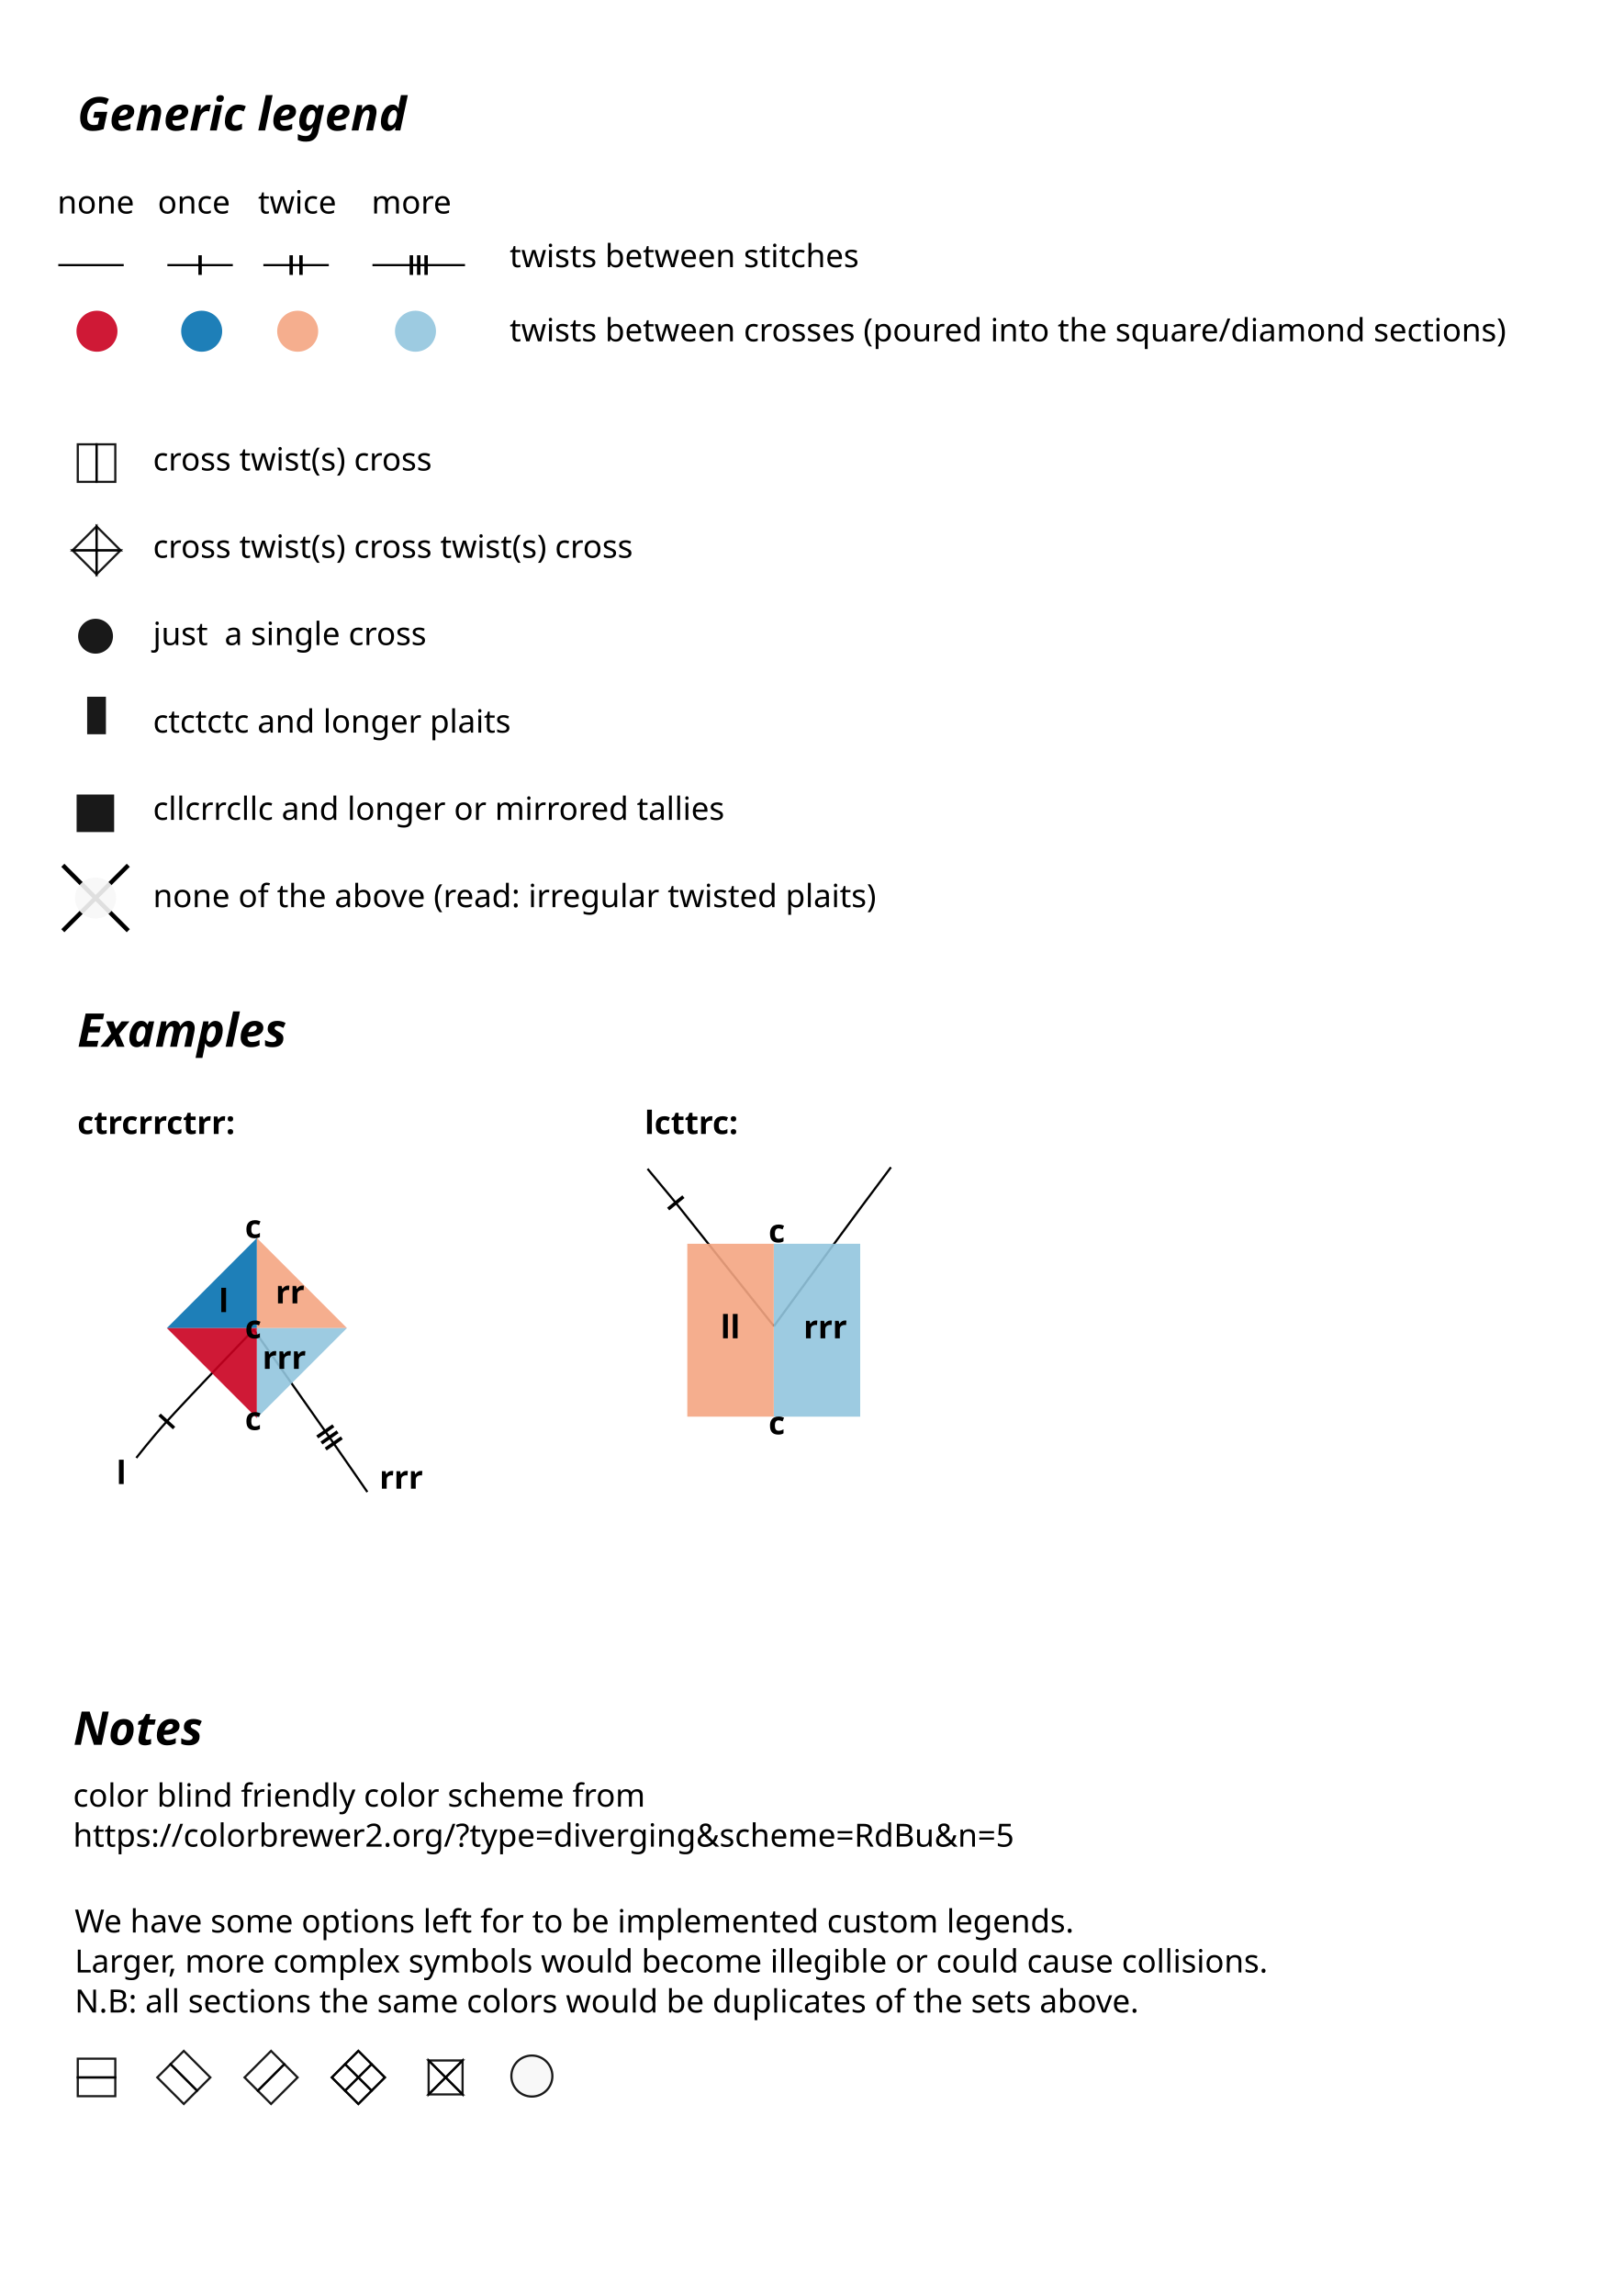
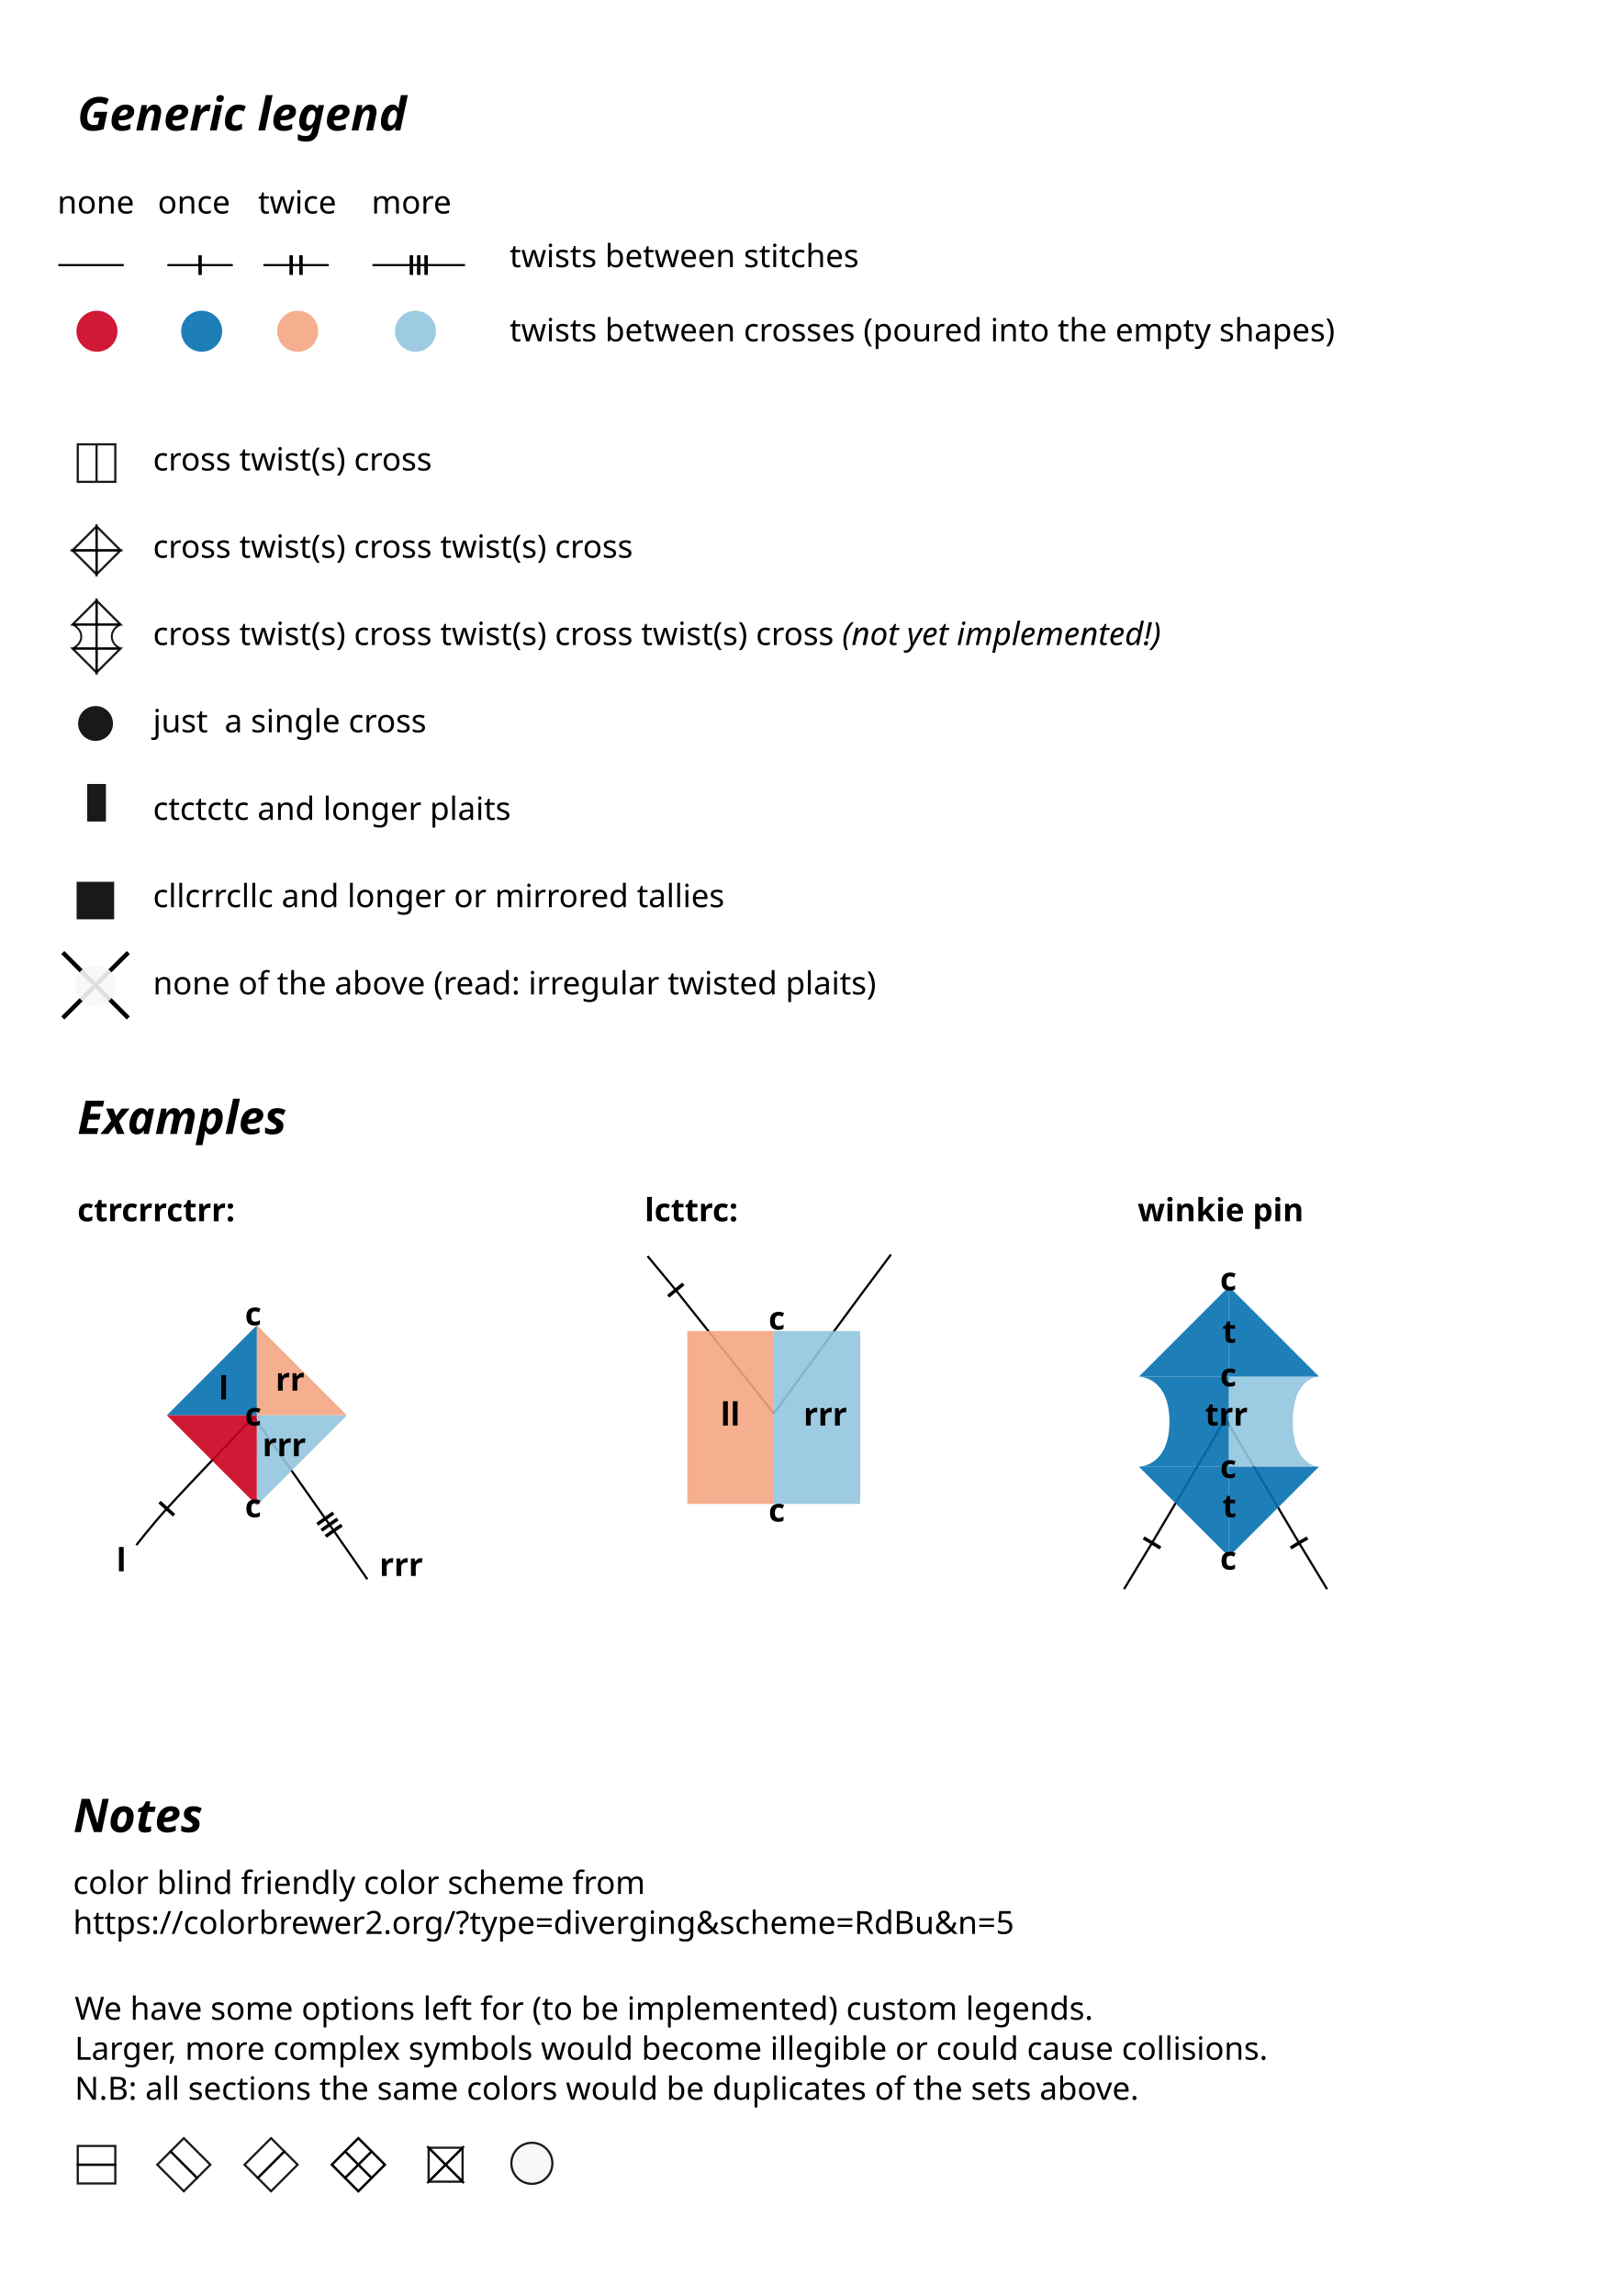
<svg xmlns="http://www.w3.org/2000/svg" id="svg2" version="1.1" width="744" height="1052">
+   <path class="link" d="m 608.29,728.45 -12.841,-21.202 -34.227,-57.789" style="fill:none;stroke:#000000;stroke-width:1;stroke-miterlimit:4;stroke-dasharray:none;marker-mid:url(#twist-1-5)" id="path1103" />
+   <path class="link" d="m 515.219,728.45 12.841,-21.202 34.227,-57.789" style="fill:none;stroke:#000000;stroke-width:1;stroke-miterlimit:4;stroke-dasharray:none;marker-mid:url(#twist-1-5)" id="path1101" />
  <path class="node" d="m 101.844,151.829 a 9.4,9.4 0 0 1 -9.4,9.4 9.4,9.4 0 0 1 -9.4,-9.4 9.4,9.4 0 0 1 9.4,-9.4 9.4,9.4 0 0 1 9.4,9.4 z" style="opacity:0.9;fill:#0571b0;fill-opacity:1;stroke:none;stroke-width:2" id="path1147">
    </path>
-   <path class="link" d="m 62.497,668.283 c 0,0 6.953,-9.008 13.961,-16.721 10.862,-11.954 39.829,-42.104 39.829,-42.104" style="fill:none;stroke:#000000;stroke-width:1;stroke-miterlimit:4;stroke-dasharray:none;marker-mid:url(#twist-1-5)" id="path984" />
-   <path class="link" d="m 168.376,683.912 c 0,0 -9.035,-13.14 -17.333,-25.026 C 141.999,645.93 116.287,609.459 116.287,609.459" style="fill:none;stroke:#000000;stroke-width:1;stroke-miterlimit:4;stroke-dasharray:none;marker-mid:url(#twist-3-0-8)" id="path986" />
-   <path class="link" d="m 296.814,535.774 12.95,15.6 44.972,56.524" style="fill:none;stroke:#000000;stroke-width:1;stroke-miterlimit:4;stroke-dasharray:none;marker-mid:url(#twist-1-5)" id="path974" />
-   <path class="link" d="m 408.376,535.063 c -18.144,24.084 -35.843,48.496 -53.64,72.835" id="path976" style="fill:none;stroke:#000000;stroke-width:1;stroke-miterlimit:4;stroke-dasharray:none;marker-mid:url(#twist-3-0-8)" />
-   <g class="node" transform="matrix(2,0,0,2,43.71917,372.8033)" id="g7077-5">
+   <path class="link" d="m 62.497,708.283 c 0,0 6.953,-9.008 13.961,-16.721 10.862,-11.954 39.829,-42.104 39.829,-42.104" style="fill:none;stroke:#000000;stroke-width:1;stroke-miterlimit:4;stroke-dasharray:none;marker-mid:url(#twist-1-5)" id="path984" />
+   <path class="link" d="m 168.376,723.912 c 0,0 -9.035,-13.14 -17.333,-25.026 C 141.999,685.93 116.287,649.459 116.287,649.459" style="fill:none;stroke:#000000;stroke-width:1;stroke-miterlimit:4;stroke-dasharray:none;marker-mid:url(#twist-3-0-8)" id="path986" />
+   <path class="link" d="m 296.814,575.774 12.95,15.6 44.972,56.524" style="fill:none;stroke:#000000;stroke-width:1;stroke-miterlimit:4;stroke-dasharray:none;marker-mid:url(#twist-1-5)" id="path974" />
+   <path class="link" d="m 408.376,575.063 c -18.144,24.084 -35.843,48.496 -53.64,72.835" id="path976" style="fill:none;stroke:#000000;stroke-width:1;stroke-miterlimit:4;stroke-dasharray:none;marker-mid:url(#twist-3-0-8)" />
+   <g class="node" transform="matrix(2,0,0,2,43.71917,412.8033)" id="g7077-5">
    <path d="M -4.3,-4.3 H 4.3 V 4.3 H -4.3 Z" style="opacity:0.9;fill:#000000;stroke:none" id="path7075-6" />
  </g>
  <defs id="defs842">
    <rect x="360.815" y="426.521" width="79.3" height="39.65" id="rect1094" />
    <marker id="twist-1-5" viewBox="-2 -2 4 4" markerWidth="9" markerHeight="9" orient="auto" markerUnits="userSpaceOnUse">
      <path d="M 0,2 V -2" fill="#000000" stroke="#000000" stroke-width="0.7px" id="path4491" />
    </marker>
    <marker id="twist-2-3" viewBox="-2 -2 4 4" markerWidth="9" markerHeight="9" orient="auto" markerUnits="userSpaceOnUse">
      <path d="M -1,2 V -2 M 1,2 V -2" fill="#000000" stroke="#000000" stroke-width="0.7px" id="path4494" />
    </marker>
    <marker id="twist-3-0-8" viewBox="-2 -2 4 4" markerWidth="9" markerHeight="9" orient="auto" markerUnits="userSpaceOnUse">
      <path d="m -1.5,2 v -4 m 3,4 V -2 M 0,2 v -4" fill="#000000" stroke="#000000" stroke-width="0.7px" id="path4497-4" />
    </marker>
  </defs>
  <text xml:space="preserve" style="font-size:14.667px;line-height:1.25;font-family:sans-serif" x="26.289" y="97.878" id="text2181">
    <tspan id="tspan2179" x="26.289" y="97.878">none</tspan>
  </text>
  <text xml:space="preserve" style="font-size:14.667px;line-height:1.25;font-family:sans-serif" x="72.289" y="97.878" id="text2185">
    <tspan id="tspan2183" x="72.289" y="97.878">once</tspan>
  </text>
  <text xml:space="preserve" style="font-size:14.667px;line-height:1.25;font-family:sans-serif" x="118.289" y="97.878" id="text2189">
    <tspan id="tspan2187" x="118.289" y="97.878">twice</tspan>
  </text>
  <text xml:space="preserve" style="font-size:14.667px;line-height:1.25;font-family:sans-serif" x="170.289" y="97.878" id="text2193">
    <tspan id="tspan2191" x="170.289" y="97.878">more</tspan>
  </text>
  <text xml:space="preserve" id="text1092" style="font-size:14.667px;line-height:1.25;font-family:sans-serif;white-space:pre;shape-inside:url(#rect1094);" transform="translate(1.244594,-192.2898)" />
  <g class="node" transform="matrix(2,0,0,2,44.25125,252.2722)" id="g6342" style="fill:none;stroke:#000000;stroke-width:0.5;stroke-miterlimit:4;stroke-dasharray:none">
    <path d="M -5.5,0 0,-5.5 V 0 Z" style="opacity:0.9;fill:none;stroke:#000000;stroke-width:0.5;stroke-miterlimit:4;stroke-dasharray:none" id="path6334" />
    <path d="M 5.5,0 0,-5.5 V 0 Z" style="opacity:0.9;fill:none;stroke:#000000;stroke-width:0.5;stroke-miterlimit:4;stroke-dasharray:none" id="path6336" />
    <path d="M -5.5,0 0,5.5 V 0 Z" style="opacity:0.9;fill:none;stroke:#000000;stroke-width:0.5;stroke-miterlimit:4;stroke-dasharray:none" id="path6338" />
    <path d="M 5.5,0 0,5.5 V 0 Z" style="opacity:0.9;fill:none;stroke:#000000;stroke-width:0.5;stroke-miterlimit:4;stroke-dasharray:none" id="path6340" />
  </g>
  <text xml:space="preserve" style="font-size:14.667px;line-height:1.25;font-family:sans-serif" x="70.127" y="215.678" id="text6346">
    <tspan id="tspan6344" x="70.127" y="215.678">cross twist(s) cross</tspan>
  </text>
-   <text xml:space="preserve" style="font-size:14.667px;line-height:1.25;font-family:sans-serif" x="70.127" y="335.826" id="text6372">
-     <tspan id="tspan6370" x="70.127" y="335.826">ctctctc and longer plaits</tspan>
+   <text xml:space="preserve" style="font-size:14.667px;line-height:1.25;font-family:sans-serif" x="70.127" y="375.826" id="text6372">
+     <tspan id="tspan6370" x="70.127" y="375.826">ctctctc and longer plaits</tspan>
  </text>
  <path class="link" d="m 213.143,121.523 h -21.213 -21.213" style="fill:none;stroke:#000000;stroke-width:1;stroke-miterlimit:4;stroke-dasharray:none;marker-mid:url(#twist-3-0-8)" id="path4534-4" />
  <path class="link" d="m 150.716,121.523 h -15 -15" style="fill:none;stroke:#000000;stroke-width:1;stroke-miterlimit:4;stroke-dasharray:none;marker-mid:url(#twist-2-3)" id="path6580" />
  <path class="link" d="m 76.716,121.523 h 15 15" style="fill:none;stroke:#000000;stroke-width:1;stroke-miterlimit:4;stroke-dasharray:none;marker-mid:url(#twist-1-5)" id="path6582" />
  <path class="link" d="m 56.716,121.523 h -30" style="fill:none;stroke:#000000;stroke-width:1;stroke-miterlimit:4;stroke-dasharray:none" id="path6584" />
  <g class="node" transform="matrix(-2,0,0,2,44.25125,212.2722)" id="g8519" style="fill:none;stroke:#000000;stroke-width:0.5;stroke-miterlimit:4;stroke-dasharray:none">
-     <path d="M -4.3,-4.3 H 0 v 8.6 h -4.3 z" style="opacity:0.9;fill:none;stroke:#000000;stroke-width:0.5;stroke-miterlimit:4;stroke-dasharray:none" id="path8515" />
-     <path d="M 0,-4.3 H 4.3 V 4.3 H 0 Z" style="opacity:0.9;fill:none;fill-opacity:1;stroke:#000000;stroke-width:0.5;stroke-miterlimit:4;stroke-dasharray:none" id="path8517" />
+     <g id="g1864">
+       <path id="path8517" style="opacity:0.9;fill:none;fill-opacity:1;stroke:#000000;stroke-width:0.5;stroke-miterlimit:4;stroke-dasharray:none" d="M 0,-4.3 H 4.3 V 4.3 H 0 Z m -4.3,0 H 0 v 8.6 h -4.3 z" />
+     </g>
  </g>
  <text xml:space="preserve" style="font-size:14.667px;line-height:1.25;font-family:sans-serif" x="233.599" y="156.462" id="text8523">
-     <tspan id="tspan8521" x="233.599" y="156.462">twists between crosses (poured into the square/diamond sections)</tspan>
-   </text>
-   <path class="link" d="m 28.799,396.634 15,15" style="fill:none;stroke:#000000;stroke-width:2px" id="path8525" />
-   <path class="link" d="m 58.799,396.634 -15,15" style="fill:none;stroke:#000000;stroke-width:2px" id="path8531" />
-   <path class="link" d="m 28.799,426.634 15,-15" style="fill:none;stroke:#000000;stroke-width:2px" id="path8533" />
-   <path class="link" d="m 58.799,426.634 -15,-15" style="fill:none;stroke:#000000;stroke-width:2px" id="path8535" />
-   <path class="node" d="m 53.199,411.634 a 9.4,9.4 0 0 1 -9.4,9.4 9.4,9.4 0 0 1 -9.4,-9.4 9.4,9.4 0 0 1 9.4,-9.4 9.4,9.4 0 0 1 9.4,9.4 z" style="opacity:0.9;fill:#f7f7f7;stroke:none;stroke-width:2" id="path8529">
-     </path>
-   <text xml:space="preserve" style="font-size:14.667px;line-height:1.25;font-family:sans-serif" x="70.127" y="415.826" id="text8539">
-     <tspan id="tspan8537" x="70.127" y="415.826">none of the above (read: irregular twisted plaits)</tspan>
-   </text>
-   <text xml:space="preserve" style="font-size:14.667px;line-height:1.25;font-family:sans-serif" x="70.127" y="375.826" id="text1077">
-     <tspan id="tspan1075" x="70.127" y="375.826">cllcrrcllc and longer or mirrored tallies</tspan>
-   </text>
-   <path d="m 39.951,319.372 h 8.6 v 17.2 h -8.6 z" style="opacity:0.9;fill:#000000;stroke:none;stroke-width:2" id="path1097" />
+     <tspan id="tspan8521" x="233.599" y="156.462">twists between crosses (poured into the empty shapes)</tspan>
+   </text>
+   <path class="link" d="m 28.799,436.634 15,15" style="fill:none;stroke:#000000;stroke-width:2px" id="path8525" />
+   <path class="link" d="m 58.799,436.634 -15,15" style="fill:none;stroke:#000000;stroke-width:2px" id="path8531" />
+   <path class="link" d="m 28.799,466.634 15,-15" style="fill:none;stroke:#000000;stroke-width:2px" id="path8533" />
+   <path class="link" d="m 58.799,466.634 -15,-15" style="fill:none;stroke:#000000;stroke-width:2px" id="path8535" />
+   <path class="node" d="m 53.199,451.634 a 9.4,9.4 0 0 1 -9.4,9.4 9.4,9.4 0 0 1 -9.4,-9.4 9.4,9.4 0 0 1 9.4,-9.4 9.4,9.4 0 0 1 9.4,9.4 z" style="opacity:0.9;fill:#f7f7f7;stroke:none;stroke-width:2" id="path8529">
+     </path>
+   <text xml:space="preserve" style="font-size:14.667px;line-height:1.25;font-family:sans-serif" x="70.127" y="455.826" id="text8539">
+     <tspan id="tspan8537" x="70.127" y="455.826">none of the above (read: irregular twisted plaits)</tspan>
+   </text>
+   <text xml:space="preserve" style="font-size:14.667px;line-height:1.25;font-family:sans-serif" x="70.127" y="415.826" id="text1077">
+     <tspan id="tspan1075" x="70.127" y="415.826">cllcrrcllc and longer or mirrored tallies</tspan>
+   </text>
+   <path d="m 39.951,359.372 h 8.6 v 17.2 h -8.6 z" style="opacity:0.9;fill:#000000;stroke:none;stroke-width:2" id="path1097" />
  <path class="node" d="m 53.844,151.829 a 9.4,9.4 0 0 1 -9.4,9.4 9.4,9.4 0 0 1 -9.4,-9.4 9.4,9.4 0 0 1 9.4,-9.4 9.4,9.4 0 0 1 9.4,9.4 z" style="opacity:0.9;fill:#ca0020;fill-opacity:1;stroke:none;stroke-width:2" id="path1135">
    </path>
  <path class="node" d="m 145.844,151.829 a 9.4,9.4 0 0 1 -9.4,9.4 9.4,9.4 0 0 1 -9.4,-9.4 9.4,9.4 0 0 1 9.4,-9.4 9.4,9.4 0 0 1 9.4,9.4 z" style="opacity:0.9;fill:#f4a582;fill-opacity:1;stroke:none;stroke-width:2" id="path1139">
    </path>
  <path class="node" d="m 199.844,151.829 a 9.4,9.4 0 0 1 -9.4,9.4 9.4,9.4 0 0 1 -9.4,-9.4 9.4,9.4 0 0 1 9.4,-9.4 9.4,9.4 0 0 1 9.4,9.4 z" style="opacity:0.9;fill:#92c5de;fill-opacity:1;stroke:none;stroke-width:2" id="path1143">
    </path>
-   <text xml:space="preserve" style="font-size:14.667px;line-height:1.25;font-family:sans-serif" x="33.488" y="828.15" id="text1151">
-     <tspan id="tspan1149" x="33.488" y="828.15">color blind friendly color scheme from</tspan>
-     <tspan x="33.488" y="846.484" id="tspan1153">https://colorbrewer2.org/?type=diverging&amp;scheme=RdBu&amp;n=5</tspan>
-   </text>
-   <g class="node" transform="matrix(7.506168,0,0,7.506168,117.7512,608.7722)" id="g942">
+   <text xml:space="preserve" style="font-size:14.667px;line-height:1.25;font-family:sans-serif" x="33.488" y="868.15" id="text1151">
+     <tspan id="tspan1149" x="33.488" y="868.15">color blind friendly color scheme from</tspan>
+     <tspan x="33.488" y="886.484" id="tspan1153">https://colorbrewer2.org/?type=diverging&amp;scheme=RdBu&amp;n=5</tspan>
+   </text>
+   <g class="node" transform="matrix(7.506168,0,0,7.506168,117.7512,648.7722)" id="g942">
    <path d="M -5.5,0 0,-5.5 V 0 Z" style="opacity:0.9;fill:#0571b0;stroke:none" id="path934" />
    <path d="M 5.5,0 0,-5.5 V 0 Z" style="opacity:0.9;fill:#f4a582;stroke:none" id="path936" />
    <path d="M -5.5,0 0,5.5 V 0 Z" style="opacity:0.9;fill:#ca0020;stroke:none" id="path938" />
    <path d="M 5.5,0 0,5.5 V 0 Z" style="opacity:0.9;fill:#92c5de;stroke:none" id="path940" />
  </g>
-   <text xml:space="preserve" style="font-style:normal;font-variant:normal;font-weight:bold;font-stretch:normal;font-size:14.667px;line-height:1.25;font-family:sans-serif;-inkscape-font-specification:'sans-serif Bold'" x="112.291" y="567.462" id="text958">
-     <tspan id="tspan956" x="112.291" y="567.462">c</tspan>
-   </text>
-   <text xml:space="preserve" style="font-style:normal;font-variant:normal;font-weight:bold;font-stretch:normal;font-size:14.667px;line-height:1.25;font-family:sans-serif;-inkscape-font-specification:'sans-serif Bold'" x="112.291" y="655.462" id="text962">
-     <tspan id="tspan960" x="112.291" y="655.462">c</tspan>
-   </text>
-   <text xml:space="preserve" style="font-style:normal;font-variant:normal;font-weight:bold;font-stretch:normal;font-size:14.667px;line-height:1.25;font-family:sans-serif;-inkscape-font-specification:'sans-serif Bold'" x="112.291" y="613.462" id="text966">
-     <tspan id="tspan964" x="112.291" y="613.462">c</tspan>
-   </text>
-   <text xml:space="preserve" style="font-style:normal;font-variant:normal;font-weight:bold;font-stretch:normal;font-size:14.667px;line-height:1.25;font-family:sans-serif;-inkscape-font-specification:'sans-serif Bold'" x="100.291" y="601.462" id="text970">
-     <tspan id="tspan968" x="100.291" y="601.462">l</tspan>
-   </text>
-   <text xml:space="preserve" style="font-style:normal;font-variant:normal;font-weight:bold;font-stretch:normal;font-size:14.667px;line-height:1.25;font-family:sans-serif;-inkscape-font-specification:'sans-serif Bold'" x="126.291" y="597.462" id="text974">
-     <tspan id="tspan972" x="126.291" y="597.462">rr</tspan>
-   </text>
-   <text xml:space="preserve" style="font-style:normal;font-variant:normal;font-weight:bold;font-stretch:normal;font-size:14.667px;line-height:1.25;font-family:sans-serif;-inkscape-font-specification:'sans-serif Bold'" x="120.291" y="627.462" id="text978">
-     <tspan id="tspan976" x="120.291" y="627.462">rrr</tspan>
-   </text>
-   <text xml:space="preserve" style="font-style:normal;font-variant:normal;font-weight:bold;font-stretch:normal;font-size:14.667px;line-height:1.25;font-family:sans-serif;-inkscape-font-specification:'sans-serif Bold'" x="35.47" y="519.811" id="text982">
-     <tspan id="tspan980" x="35.47" y="519.811">ctrcrrctrr:</tspan>
-   </text>
-   <text xml:space="preserve" style="font-style:normal;font-variant:normal;font-weight:bold;font-stretch:normal;font-size:14.667px;line-height:1.25;font-family:sans-serif;-inkscape-font-specification:'sans-serif Bold'" x="173.919" y="682.402" id="text990">
-     <tspan id="tspan988" x="173.919" y="682.402">rrr</tspan>
-   </text>
-   <text xml:space="preserve" style="font-style:normal;font-variant:normal;font-weight:bold;font-stretch:normal;font-size:14.667px;line-height:1.25;font-family:sans-serif;-inkscape-font-specification:'sans-serif Bold'" x="53.373" y="680.271" id="text994">
-     <tspan id="tspan992" x="53.373" y="680.271">l</tspan>
-   </text>
-   <g class="node" transform="matrix(-9.216171,0,0,9.216171,354.6694,609.754)" id="g964">
+   <text xml:space="preserve" style="font-style:normal;font-variant:normal;font-weight:bold;font-stretch:normal;font-size:14.667px;line-height:1.25;font-family:sans-serif;-inkscape-font-specification:'sans-serif Bold'" x="112.291" y="607.462" id="text958">
+     <tspan id="tspan956" x="112.291" y="607.462">c</tspan>
+   </text>
+   <text xml:space="preserve" style="font-style:normal;font-variant:normal;font-weight:bold;font-stretch:normal;font-size:14.667px;line-height:1.25;font-family:sans-serif;-inkscape-font-specification:'sans-serif Bold'" x="112.291" y="695.462" id="text962">
+     <tspan id="tspan960" x="112.291" y="695.462">c</tspan>
+   </text>
+   <text xml:space="preserve" style="font-style:normal;font-variant:normal;font-weight:bold;font-stretch:normal;font-size:14.667px;line-height:1.25;font-family:sans-serif;-inkscape-font-specification:'sans-serif Bold'" x="112.291" y="653.462" id="text966">
+     <tspan id="tspan964" x="112.291" y="653.462">c</tspan>
+   </text>
+   <text xml:space="preserve" style="font-style:normal;font-variant:normal;font-weight:bold;font-stretch:normal;font-size:14.667px;line-height:1.25;font-family:sans-serif;-inkscape-font-specification:'sans-serif Bold'" x="100.291" y="641.462" id="text970">
+     <tspan id="tspan968" x="100.291" y="641.462">l</tspan>
+   </text>
+   <text xml:space="preserve" style="font-style:normal;font-variant:normal;font-weight:bold;font-stretch:normal;font-size:14.667px;line-height:1.25;font-family:sans-serif;-inkscape-font-specification:'sans-serif Bold'" x="126.291" y="637.462" id="text974">
+     <tspan id="tspan972" x="126.291" y="637.462">rr</tspan>
+   </text>
+   <text xml:space="preserve" style="font-style:normal;font-variant:normal;font-weight:bold;font-stretch:normal;font-size:14.667px;line-height:1.25;font-family:sans-serif;-inkscape-font-specification:'sans-serif Bold'" x="120.291" y="667.462" id="text978">
+     <tspan id="tspan976" x="120.291" y="667.462">rrr</tspan>
+   </text>
+   <text xml:space="preserve" style="font-style:normal;font-variant:normal;font-weight:bold;font-stretch:normal;font-size:14.667px;line-height:1.25;font-family:sans-serif;-inkscape-font-specification:'sans-serif Bold'" x="35.47" y="559.811" id="text982">
+     <tspan id="tspan980" x="35.47" y="559.811">ctrcrrctrr:</tspan>
+   </text>
+   <text xml:space="preserve" style="font-style:normal;font-variant:normal;font-weight:bold;font-stretch:normal;font-size:14.667px;line-height:1.25;font-family:sans-serif;-inkscape-font-specification:'sans-serif Bold'" x="173.919" y="722.402" id="text990">
+     <tspan id="tspan988" x="173.919" y="722.402">rrr</tspan>
+   </text>
+   <text xml:space="preserve" style="font-style:normal;font-variant:normal;font-weight:bold;font-stretch:normal;font-size:14.667px;line-height:1.25;font-family:sans-serif;-inkscape-font-specification:'sans-serif Bold'" x="53.373" y="720.271" id="text994">
+     <tspan id="tspan992" x="53.373" y="720.271">l</tspan>
+   </text>
+   <g class="node" transform="matrix(-9.216171,0,0,9.216171,354.6694,649.754)" id="g964">
    <path d="M -4.3,-4.3 H 0 v 8.6 h -4.3 z" style="opacity:0.9;fill:#92c5de;stroke:none" id="path960" />
    <path d="M 0,-4.3 H 4.3 V 4.3 H 0 Z" style="opacity:0.9;fill:#f4a582;fill-opacity:1;stroke:none" id="path962" />
  </g>
-   <text xml:space="preserve" style="font-style:normal;font-variant:normal;font-weight:bold;font-stretch:normal;font-size:14.667px;line-height:1.25;font-family:sans-serif;-inkscape-font-specification:'sans-serif Bold'" x="352.291" y="569.462" id="text968">
-     <tspan id="tspan966" x="352.291" y="569.462">c</tspan>
-   </text>
-   <text xml:space="preserve" style="font-style:normal;font-variant:normal;font-weight:bold;font-stretch:normal;font-size:14.667px;line-height:1.25;font-family:sans-serif;-inkscape-font-specification:'sans-serif Bold'" x="352.291" y="657.462" id="text972">
-     <tspan id="tspan970" x="352.291" y="657.462">c</tspan>
-   </text>
-   <text xml:space="preserve" style="font-style:normal;font-variant:normal;font-weight:bold;font-stretch:normal;font-size:14.667px;line-height:1.25;font-family:sans-serif;-inkscape-font-specification:'sans-serif Bold'" x="295.47" y="519.811" id="text980">
-     <tspan id="tspan978" x="295.47" y="519.811">lcttrc:</tspan>
-   </text>
-   <text xml:space="preserve" style="font-style:normal;font-variant:normal;font-weight:bold;font-stretch:normal;font-size:14.667px;line-height:1.25;font-family:sans-serif;-inkscape-font-specification:'sans-serif Bold'" x="368.291" y="613.462" id="text984">
-     <tspan id="tspan982" x="368.291" y="613.462">rrr</tspan>
-   </text>
-   <text xml:space="preserve" style="font-style:normal;font-variant:normal;font-weight:bold;font-stretch:normal;font-size:14.667px;line-height:1.25;font-family:sans-serif;-inkscape-font-specification:'sans-serif Bold'" x="330.291" y="613.462" id="text988">
-     <tspan id="tspan986" x="330.291" y="613.462">ll</tspan>
+   <text xml:space="preserve" style="font-style:normal;font-variant:normal;font-weight:bold;font-stretch:normal;font-size:14.667px;line-height:1.25;font-family:sans-serif;-inkscape-font-specification:'sans-serif Bold'" x="352.291" y="609.462" id="text968">
+     <tspan id="tspan966" x="352.291" y="609.462">c</tspan>
+   </text>
+   <text xml:space="preserve" style="font-style:normal;font-variant:normal;font-weight:bold;font-stretch:normal;font-size:14.667px;line-height:1.25;font-family:sans-serif;-inkscape-font-specification:'sans-serif Bold'" x="352.291" y="697.462" id="text972">
+     <tspan id="tspan970" x="352.291" y="697.462">c</tspan>
+   </text>
+   <text xml:space="preserve" style="font-style:normal;font-variant:normal;font-weight:bold;font-stretch:normal;font-size:14.667px;line-height:1.25;font-family:sans-serif;-inkscape-font-specification:'sans-serif Bold'" x="295.47" y="559.811" id="text980">
+     <tspan id="tspan978" x="295.47" y="559.811">lcttrc:</tspan>
+   </text>
+   <text xml:space="preserve" style="font-style:normal;font-variant:normal;font-weight:bold;font-stretch:normal;font-size:14.667px;line-height:1.25;font-family:sans-serif;-inkscape-font-specification:'sans-serif Bold'" x="368.291" y="653.462" id="text984">
+     <tspan id="tspan982" x="368.291" y="653.462">rrr</tspan>
+   </text>
+   <text xml:space="preserve" style="font-style:normal;font-variant:normal;font-weight:bold;font-stretch:normal;font-size:14.667px;line-height:1.25;font-family:sans-serif;-inkscape-font-specification:'sans-serif Bold'" x="330.291" y="653.462" id="text988">
+     <tspan id="tspan986" x="330.291" y="653.462">ll</tspan>
  </text>
  <text xml:space="preserve" style="font-size:14.667px;line-height:1.25;font-family:sans-serif" x="233.599" y="122.462" id="text976">
    <tspan id="tspan974" x="233.599" y="122.462">twists between stitches</tspan>
  </text>
-   <g class="node" transform="matrix(1.414214,1.414214,-1.414214,1.414214,204.2512,952.2722)" id="g1009" style="fill:none;stroke:#000000;stroke-width:0.5;stroke-miterlimit:4;stroke-dasharray:none">
+   <g class="node" transform="matrix(1.414214,1.414214,-1.414214,1.414214,204.2512,992.2722)" id="g1009" style="fill:none;stroke:#000000;stroke-width:0.5;stroke-miterlimit:4;stroke-dasharray:none">
    <path d="M -5.5,0 0,-5.5 V 0 Z" style="opacity:0.9;fill:none;stroke:#000000;stroke-width:0.5;stroke-miterlimit:4;stroke-dasharray:none" id="path1001" />
    <path d="M 5.5,0 0,-5.5 V 0 Z" style="opacity:0.9;fill:none;stroke:#000000;stroke-width:0.5;stroke-miterlimit:4;stroke-dasharray:none" id="path1003" />
    <path d="M -5.5,0 0,5.5 V 0 Z" style="opacity:0.9;fill:none;stroke:#000000;stroke-width:0.5;stroke-miterlimit:4;stroke-dasharray:none" id="path1005" />
    <path d="M 5.5,0 0,5.5 V 0 Z" style="opacity:0.9;fill:none;stroke:#000000;stroke-width:0.5;stroke-miterlimit:4;stroke-dasharray:none" id="path1007" />
  </g>
-   <g class="node" transform="matrix(0,-2,-2,0,44.25125,952.2722)" id="g1017" style="fill:none;stroke:#000000;stroke-width:0.5;stroke-miterlimit:4;stroke-dasharray:none">
+   <g class="node" transform="matrix(0,-2,-2,0,44.25125,992.2722)" id="g1017" style="fill:none;stroke:#000000;stroke-width:0.5;stroke-miterlimit:4;stroke-dasharray:none">
    <path d="M -4.3,-4.3 H 0 v 8.6 h -4.3 z" style="opacity:0.9;fill:none;stroke:#000000;stroke-width:0.5;stroke-miterlimit:4;stroke-dasharray:none" id="path1013" />
    <path d="M 0,-4.3 H 4.3 V 4.3 H 0 Z" style="opacity:0.9;fill:none;fill-opacity:1;stroke:#000000;stroke-width:0.5;stroke-miterlimit:4;stroke-dasharray:none" id="path1015" />
  </g>
-   <g class="node" transform="matrix(1.414214,-1.414214,-1.414214,-1.414214,84.25125,952.2722)" id="g1025" style="fill:none;stroke:#000000;stroke-width:0.5;stroke-miterlimit:4;stroke-dasharray:none">
+   <g class="node" transform="matrix(1.414214,-1.414214,-1.414214,-1.414214,84.25125,992.2722)" id="g1025" style="fill:none;stroke:#000000;stroke-width:0.5;stroke-miterlimit:4;stroke-dasharray:none">
    <path d="M -4.3,-4.3 H 0 v 8.6 h -4.3 z" style="opacity:0.9;fill:none;stroke:#000000;stroke-width:0.5;stroke-miterlimit:4;stroke-dasharray:none" id="path1021" />
    <path d="M 0,-4.3 H 4.3 V 4.3 H 0 Z" style="opacity:0.9;fill:none;fill-opacity:1;stroke:#000000;stroke-width:0.5;stroke-miterlimit:4;stroke-dasharray:none" id="path1023" />
  </g>
-   <g class="node" transform="matrix(-1.414214,-1.414214,-1.414214,1.414214,124.2512,952.2722)" id="g1033" style="fill:none;stroke:#000000;stroke-width:0.5;stroke-miterlimit:4;stroke-dasharray:none">
+   <g class="node" transform="matrix(-1.414214,-1.414214,-1.414214,1.414214,124.2512,992.2722)" id="g1033" style="fill:none;stroke:#000000;stroke-width:0.5;stroke-miterlimit:4;stroke-dasharray:none">
    <path d="M -4.3,-4.3 H 0 v 8.6 h -4.3 z" style="opacity:0.9;fill:none;stroke:#000000;stroke-width:0.5;stroke-miterlimit:4;stroke-dasharray:none" id="path1029" />
    <path d="M 0,-4.3 H 4.3 V 4.3 H 0 Z" style="opacity:0.9;fill:none;fill-opacity:1;stroke:#000000;stroke-width:0.5;stroke-miterlimit:4;stroke-dasharray:none" id="path1031" />
  </g>
-   <g class="node" transform="matrix(1.414214,-1.414214,-1.414214,-1.414214,164.2512,952.2722)" id="g1041" style="fill:none;stroke:#000000;stroke-width:0.5;stroke-miterlimit:4;stroke-dasharray:none">
+   <g class="node" transform="matrix(1.414214,-1.414214,-1.414214,-1.414214,164.2512,992.2722)" id="g1041" style="fill:none;stroke:#000000;stroke-width:0.5;stroke-miterlimit:4;stroke-dasharray:none">
    <path d="M -4.3,-4.3 H 0 v 8.6 h -4.3 z" style="opacity:0.9;fill:none;stroke:#000000;stroke-width:0.5;stroke-miterlimit:4;stroke-dasharray:none" id="path1037" />
    <path d="M 0,-4.3 H 4.3 V 4.3 H 0 Z" style="opacity:0.9;fill:none;fill-opacity:1;stroke:#000000;stroke-width:0.5;stroke-miterlimit:4;stroke-dasharray:none" id="path1039" />
  </g>
-   <g class="node" transform="matrix(-1.414214,-1.414214,-1.414214,1.414214,164.2512,952.2722)" id="g1049" style="fill:none;stroke:#000000;stroke-width:0.5;stroke-miterlimit:4;stroke-dasharray:none">
+   <g class="node" transform="matrix(-1.414214,-1.414214,-1.414214,1.414214,164.2512,992.2722)" id="g1049" style="fill:none;stroke:#000000;stroke-width:0.5;stroke-miterlimit:4;stroke-dasharray:none">
    <path d="M -4.3,-4.3 H 0 v 8.6 h -4.3 z" style="opacity:0.9;fill:none;stroke:#000000;stroke-width:0.5;stroke-miterlimit:4;stroke-dasharray:none" id="path1045" />
    <path d="M 0,-4.3 H 4.3 V 4.3 H 0 Z" style="opacity:0.9;fill:none;fill-opacity:1;stroke:#000000;stroke-width:0.5;stroke-miterlimit:4;stroke-dasharray:none" id="path1047" />
  </g>
-   <text xml:space="preserve" style="font-size:14.667px;line-height:1.25;font-family:sans-serif" x="34.24" y="885.826" id="text1053">
-     <tspan x="34.24" y="885.826" id="tspan1034">We have some options left for to be implemented custom legends.</tspan>
-     <tspan x="34.24" y="904.16" id="tspan1011">Larger, more complex symbols would become illegible or could cause collisions.</tspan>
-     <tspan x="34.24" y="922.493" id="tspan1013">N.B: all sections the same colors would be duplicates of the sets above. </tspan>
-     <tspan x="34.24" y="940.827" id="tspan1007" />
-   </text>
-   <text xml:space="preserve" style="font-style:italic;font-variant:normal;font-weight:bold;font-stretch:normal;font-size:21.333px;line-height:1.25;font-family:sans-serif;-inkscape-font-specification:'sans-serif Bold Italic'" x="35.47" y="479.811" id="text1057">
-     <tspan id="tspan1055" x="35.47" y="479.811">Examples</tspan>
-   </text>
-   <path class="node" d="m 51.789,291.634 a 7.99,7.99 0 0 1 -7.99,7.99 7.99,7.99 0 0 1 -7.99,-7.99 7.99,7.99 0 0 1 7.99,-7.99 7.99,7.99 0 0 1 7.99,7.99 z" style="opacity:0.9;fill:#000000;stroke:none;stroke-width:1.7" id="path1008">
-     </path>
-   <text xml:space="preserve" style="font-size:14.667px;line-height:1.25;font-family:sans-serif" x="70.127" y="295.678" id="text1012">
-     <tspan x="70.127" y="295.678" id="tspan1018">just  a single cross</tspan>
+   <text xml:space="preserve" style="font-size:14.667px;line-height:1.25;font-family:sans-serif" x="34.24" y="925.826" id="text1053">
+     <tspan x="34.24" y="925.826" id="tspan1034">We have some options left for (to be implemented) custom legends.</tspan>
+     <tspan x="34.24" y="944.16" id="tspan1011">Larger, more complex symbols would become illegible or could cause collisions.</tspan>
+     <tspan x="34.24" y="962.493" id="tspan1013">N.B: all sections the same colors would be duplicates of the sets above. </tspan>
+     <tspan x="34.24" y="980.827" id="tspan1007" />
+   </text>
+   <text xml:space="preserve" style="font-style:italic;font-variant:normal;font-weight:bold;font-stretch:normal;font-size:21.333px;line-height:1.25;font-family:sans-serif;-inkscape-font-specification:'sans-serif Bold Italic'" x="35.47" y="519.811" id="text1057">
+     <tspan id="tspan1055" x="35.47" y="519.811">Examples</tspan>
+   </text>
+   <path class="node" d="m 51.789,331.634 a 7.99,7.99 0 0 1 -7.99,7.99 7.99,7.99 0 0 1 -7.99,-7.99 7.99,7.99 0 0 1 7.99,-7.99 7.99,7.99 0 0 1 7.99,7.99 z" style="opacity:0.9;fill:#000000;stroke:none;stroke-width:1.7" id="path1008">
+     </path>
+   <text xml:space="preserve" style="font-size:14.667px;line-height:1.25;font-family:sans-serif" x="70.127" y="335.678" id="text1012">
+     <tspan x="70.127" y="335.678" id="tspan1018">just  a single cross</tspan>
  </text>
  <text xml:space="preserve" style="font-size:14.667px;line-height:1.25;font-family:sans-serif" x="70.127" y="255.678" id="text1032">
    <tspan id="tspan1030" x="70.127" y="255.678">cross twist(s) cross twist(s) cross</tspan>
  </text>
-   <path class="node" d="m 253.199,951.634 a 9.4,9.4 0 0 1 -9.4,9.4 9.4,9.4 0 0 1 -9.4,-9.4 9.4,9.4 0 0 1 9.4,-9.4 9.4,9.4 0 0 1 9.4,9.4 z" style="opacity:0.9;fill:#f7f7f7;stroke:#000000;stroke-width:1;stroke-miterlimit:4;stroke-dasharray:none" id="path1038">
-     </path>
-   <text xml:space="preserve" style="font-style:italic;font-variant:normal;font-weight:bold;font-stretch:normal;font-size:21.333px;line-height:1.25;font-family:sans-serif;-inkscape-font-specification:'sans-serif Bold Italic'" x="33.625" y="799.811" id="text1001">
-     <tspan id="tspan999" x="33.625" y="799.811">Notes</tspan>
+   <path class="node" d="m 253.199,991.634 a 9.4,9.4 0 0 1 -9.4,9.4 9.4,9.4 0 0 1 -9.4,-9.4 9.4,9.4 0 0 1 9.4,-9.4 9.4,9.4 0 0 1 9.4,9.4 z" style="opacity:0.9;fill:#f7f7f7;stroke:#000000;stroke-width:1;stroke-miterlimit:4;stroke-dasharray:none" id="path1038">
+     </path>
+   <text xml:space="preserve" style="font-style:italic;font-variant:normal;font-weight:bold;font-stretch:normal;font-size:21.333px;line-height:1.25;font-family:sans-serif;-inkscape-font-specification:'sans-serif Bold Italic'" x="33.625" y="839.811" id="text1001">
+     <tspan id="tspan999" x="33.625" y="839.811">Notes</tspan>
  </text>
  <text xml:space="preserve" style="font-style:italic;font-variant:normal;font-weight:bold;font-stretch:normal;font-size:21.333px;line-height:1.25;font-family:sans-serif;-inkscape-font-specification:'sans-serif Bold Italic'" x="35.47" y="59.811" id="text1005">
    <tspan id="tspan1003" x="35.47" y="59.811">Generic legend</tspan>
  </text>
+   <g class="node" transform="matrix(7.506168,0,0,7.506168,563.3146,672.2994)" id="g1018">
+     <path d="m -5.5,-5.5 c 0,0 1.865,3e-7 1.865,2.75 C -3.635,4e-7 -5.5,7e-7 -5.5,7e-7 L 1.7e-6,-2.9999998e-7 V -5.5 Z" style="opacity:0.9;fill:#0571b0;fill-opacity:1;stroke:none" id="path1014" />
+     <path d="m 5.5,-5.5 c 0,0 -1.599,0 -1.599,2.75 C 3.901,9e-7 5.5,8.9999999e-7 5.5,8.9999999e-7 l -5.5,-7e-7 V -5.5 Z" style="opacity:0.9;fill:#92c5de;stroke:none" id="path1016" />
+     <path d="M -5.5,-5.5 0,-11 v 5.5 z" style="opacity:0.9;fill:#0571b0;stroke:none" id="path934-8" />
+     <path d="m 5.5,-5.5 -5.5,-5.5 v 5.5 z" style="opacity:0.9;fill:#0571b0;stroke:none" id="path1072" />
+     <path d="M -5.5,7.0000001e-7 1.1e-6,5.5 V 7.0000001e-7 Z" style="opacity:0.9;fill:#0571b0;stroke:none" id="path1074" />
+     <path d="m 5.5,1.7e-6 -5.5,5.5 V 1.7e-6 Z" style="opacity:0.9;fill:#0571b0;stroke:none" id="path1076" />
+   </g>
+   <text xml:space="preserve" style="font-style:normal;font-variant:normal;font-weight:bold;font-stretch:normal;font-size:14.667px;line-height:1.25;font-family:sans-serif;-inkscape-font-specification:'sans-serif Bold'" x="521.47" y="559.811" id="text1080">
+     <tspan id="tspan1078" x="521.47" y="559.811">winkie pin</tspan>
+   </text>
+   <text xml:space="preserve" style="font-style:normal;font-variant:normal;font-weight:bold;font-stretch:normal;font-size:14.667px;line-height:1.25;font-family:sans-serif;-inkscape-font-specification:'sans-serif Bold'" x="559.261" y="591.462" id="text1084">
+     <tspan id="tspan1082" x="559.261" y="591.462">c</tspan>
+   </text>
+   <text xml:space="preserve" style="font-style:normal;font-variant:normal;font-weight:bold;font-stretch:normal;font-size:14.667px;line-height:1.25;font-family:sans-serif;-inkscape-font-specification:'sans-serif Bold'" x="559.261" y="677.462" id="text1088">
+     <tspan id="tspan1086" x="559.261" y="677.462">c</tspan>
+   </text>
+   <text xml:space="preserve" style="font-style:normal;font-variant:normal;font-weight:bold;font-stretch:normal;font-size:14.667px;line-height:1.25;font-family:sans-serif;-inkscape-font-specification:'sans-serif Bold'" x="559.261" y="635.462" id="text1093">
+     <tspan id="tspan1090" x="559.261" y="635.462">c</tspan>
+   </text>
+   <text xml:space="preserve" style="font-style:normal;font-variant:normal;font-weight:bold;font-stretch:normal;font-size:14.667px;line-height:1.25;font-family:sans-serif;-inkscape-font-specification:'sans-serif Bold'" x="559.261" y="719.462" id="text1097">
+     <tspan id="tspan1095" x="559.261" y="719.462">c</tspan>
+   </text>
+   <text xml:space="preserve" style="font-style:normal;font-variant:normal;font-weight:bold;font-stretch:normal;font-size:14.667px;line-height:1.25;font-family:sans-serif;-inkscape-font-specification:'sans-serif Bold'" x="560.314" y="615.462" id="text1107">
+     <tspan id="tspan1105" x="560.314" y="615.462">t</tspan>
+   </text>
+   <text xml:space="preserve" style="font-style:normal;font-variant:normal;font-weight:bold;font-stretch:normal;font-size:14.667px;line-height:1.25;font-family:sans-serif;-inkscape-font-specification:'sans-serif Bold'" x="552.291" y="653.462" id="text1111">
+     <tspan id="tspan1109" x="552.291" y="653.462">trr</tspan>
+   </text>
+   <text xml:space="preserve" style="font-style:normal;font-variant:normal;font-weight:bold;font-stretch:normal;font-size:14.667px;line-height:1.25;font-family:sans-serif;-inkscape-font-specification:'sans-serif Bold'" x="560.314" y="695.462" id="text1115">
+     <tspan id="tspan1113" x="560.314" y="695.462">t</tspan>
+   </text>
+   <g class="node" transform="matrix(2,0,0,2,44.25125,292.2722)" id="g1044" style="fill:none;stroke:#000000;stroke-width:0.5;stroke-miterlimit:4;stroke-dasharray:none">
+     <path d="M -5.5,-3 0,-8.5 V -3 Z" style="opacity:0.9;fill:none;stroke:#000000;stroke-width:0.5;stroke-miterlimit:4;stroke-dasharray:none" id="path1033" />
+     <path d="M 5.5,-3 0,-8.5 V -3 Z" style="opacity:0.9;fill:none;stroke:#000000;stroke-width:0.5;stroke-miterlimit:4;stroke-dasharray:none" id="path1035" />
+     <path d="M -5.5,2.5 0,8 V 2.5 Z" style="opacity:0.9;fill:none;stroke:#000000;stroke-width:0.5;stroke-miterlimit:4;stroke-dasharray:none" id="path1040" />
+     <path d="M 5.5,2.5 0,8 V 2.5 Z" style="opacity:0.9;fill:none;stroke:#000000;stroke-width:0.5;stroke-miterlimit:4;stroke-dasharray:none" id="path1042" />
+     <path d="M 5.5,-3 H 0 v 5.5 h 5.5 c 0,0 -1.992,-0.743 -2,-2.75 -0.008,-2.007 2,-2.75 2,-2.75 z" style="opacity:0.9;fill:none;stroke:#000000;stroke-width:0.452;stroke-miterlimit:4;stroke-dasharray:none" id="path8515-9" />
+     <path d="m 0,-3 h -5.5 c 0,0 1.995,0.828 2,2.75 0.005,1.922 -2,2.75 -2,2.75 H 0 Z" style="opacity:0.9;fill:none;fill-opacity:1;stroke:#000000;stroke-width:0.452;stroke-miterlimit:4;stroke-dasharray:none" id="path8517-9" />
+   </g>
+   <text xml:space="preserve" style="font-size:14.667px;line-height:1.25;font-family:sans-serif" x="70.127" y="295.678" id="text1048">
+     <tspan id="tspan1046" x="70.127" y="295.678">cross twist(s) cross twist(s) cross twist(s) cross <tspan style="font-style:italic;font-variant:normal;font-weight:normal;font-stretch:normal;font-family:sans-serif;-inkscape-font-specification:'sans-serif Italic'" id="tspan1084">(not yet implemented!)</tspan>
+     </tspan>
+   </text>
</svg>
